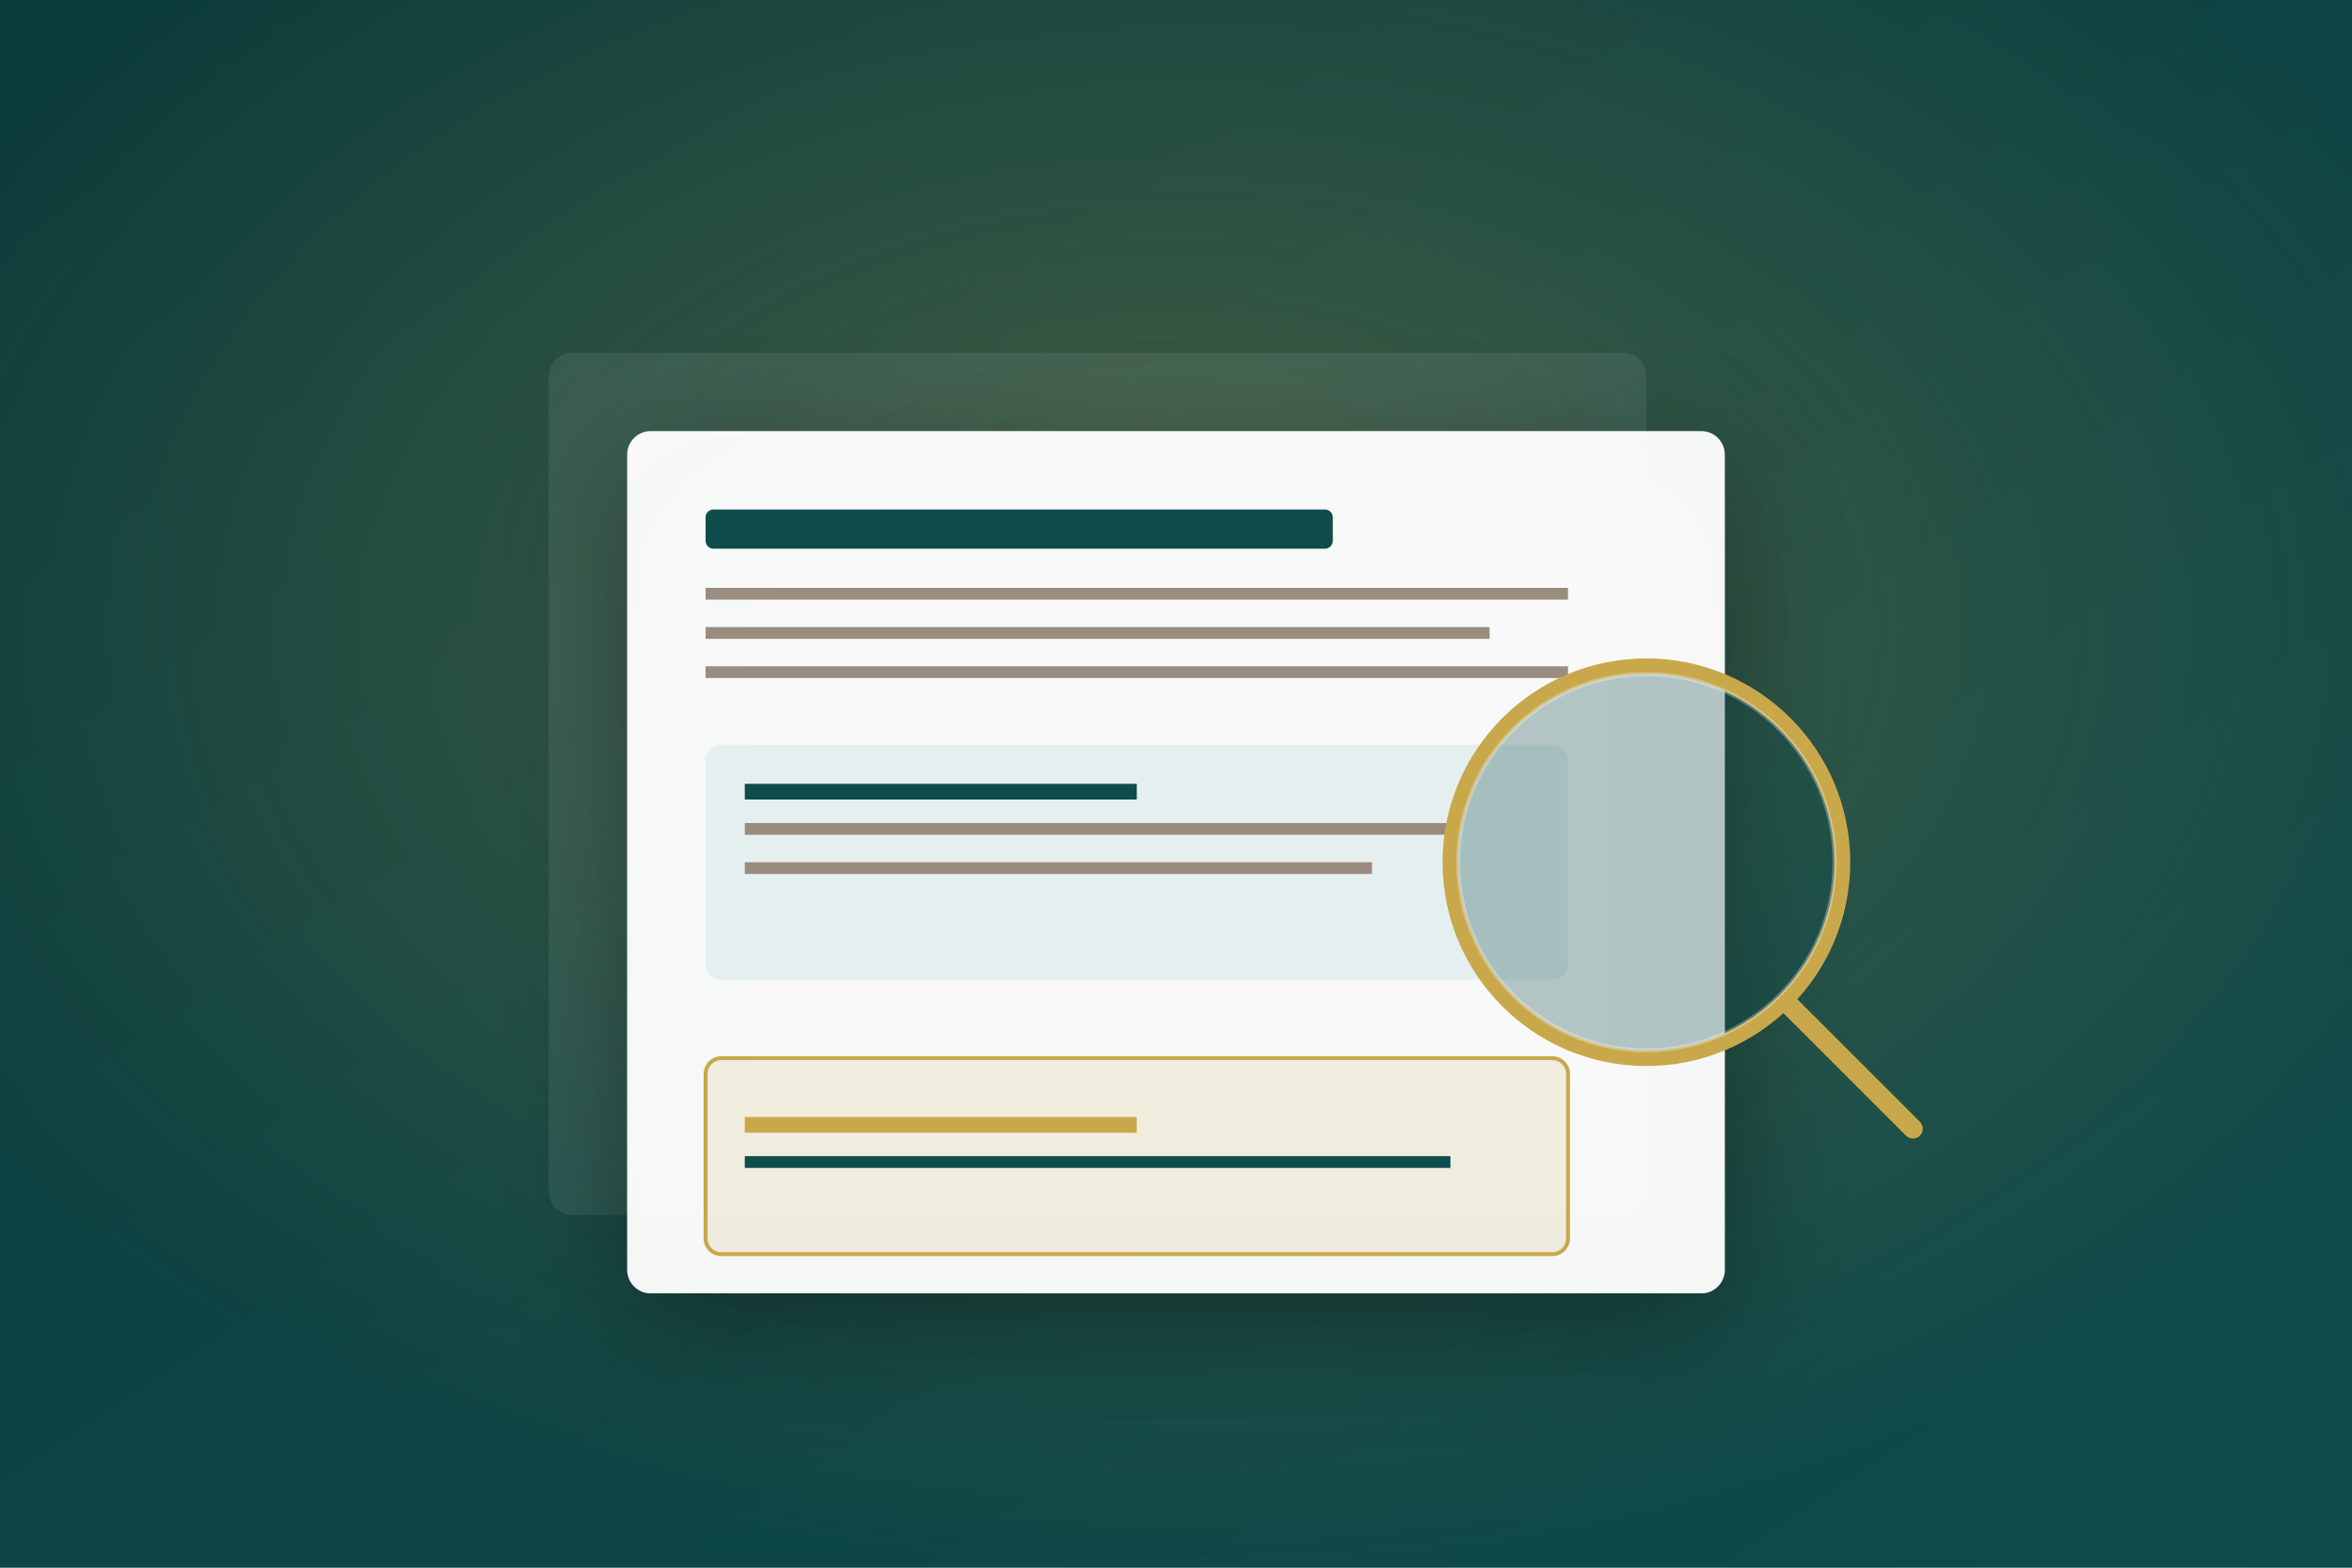
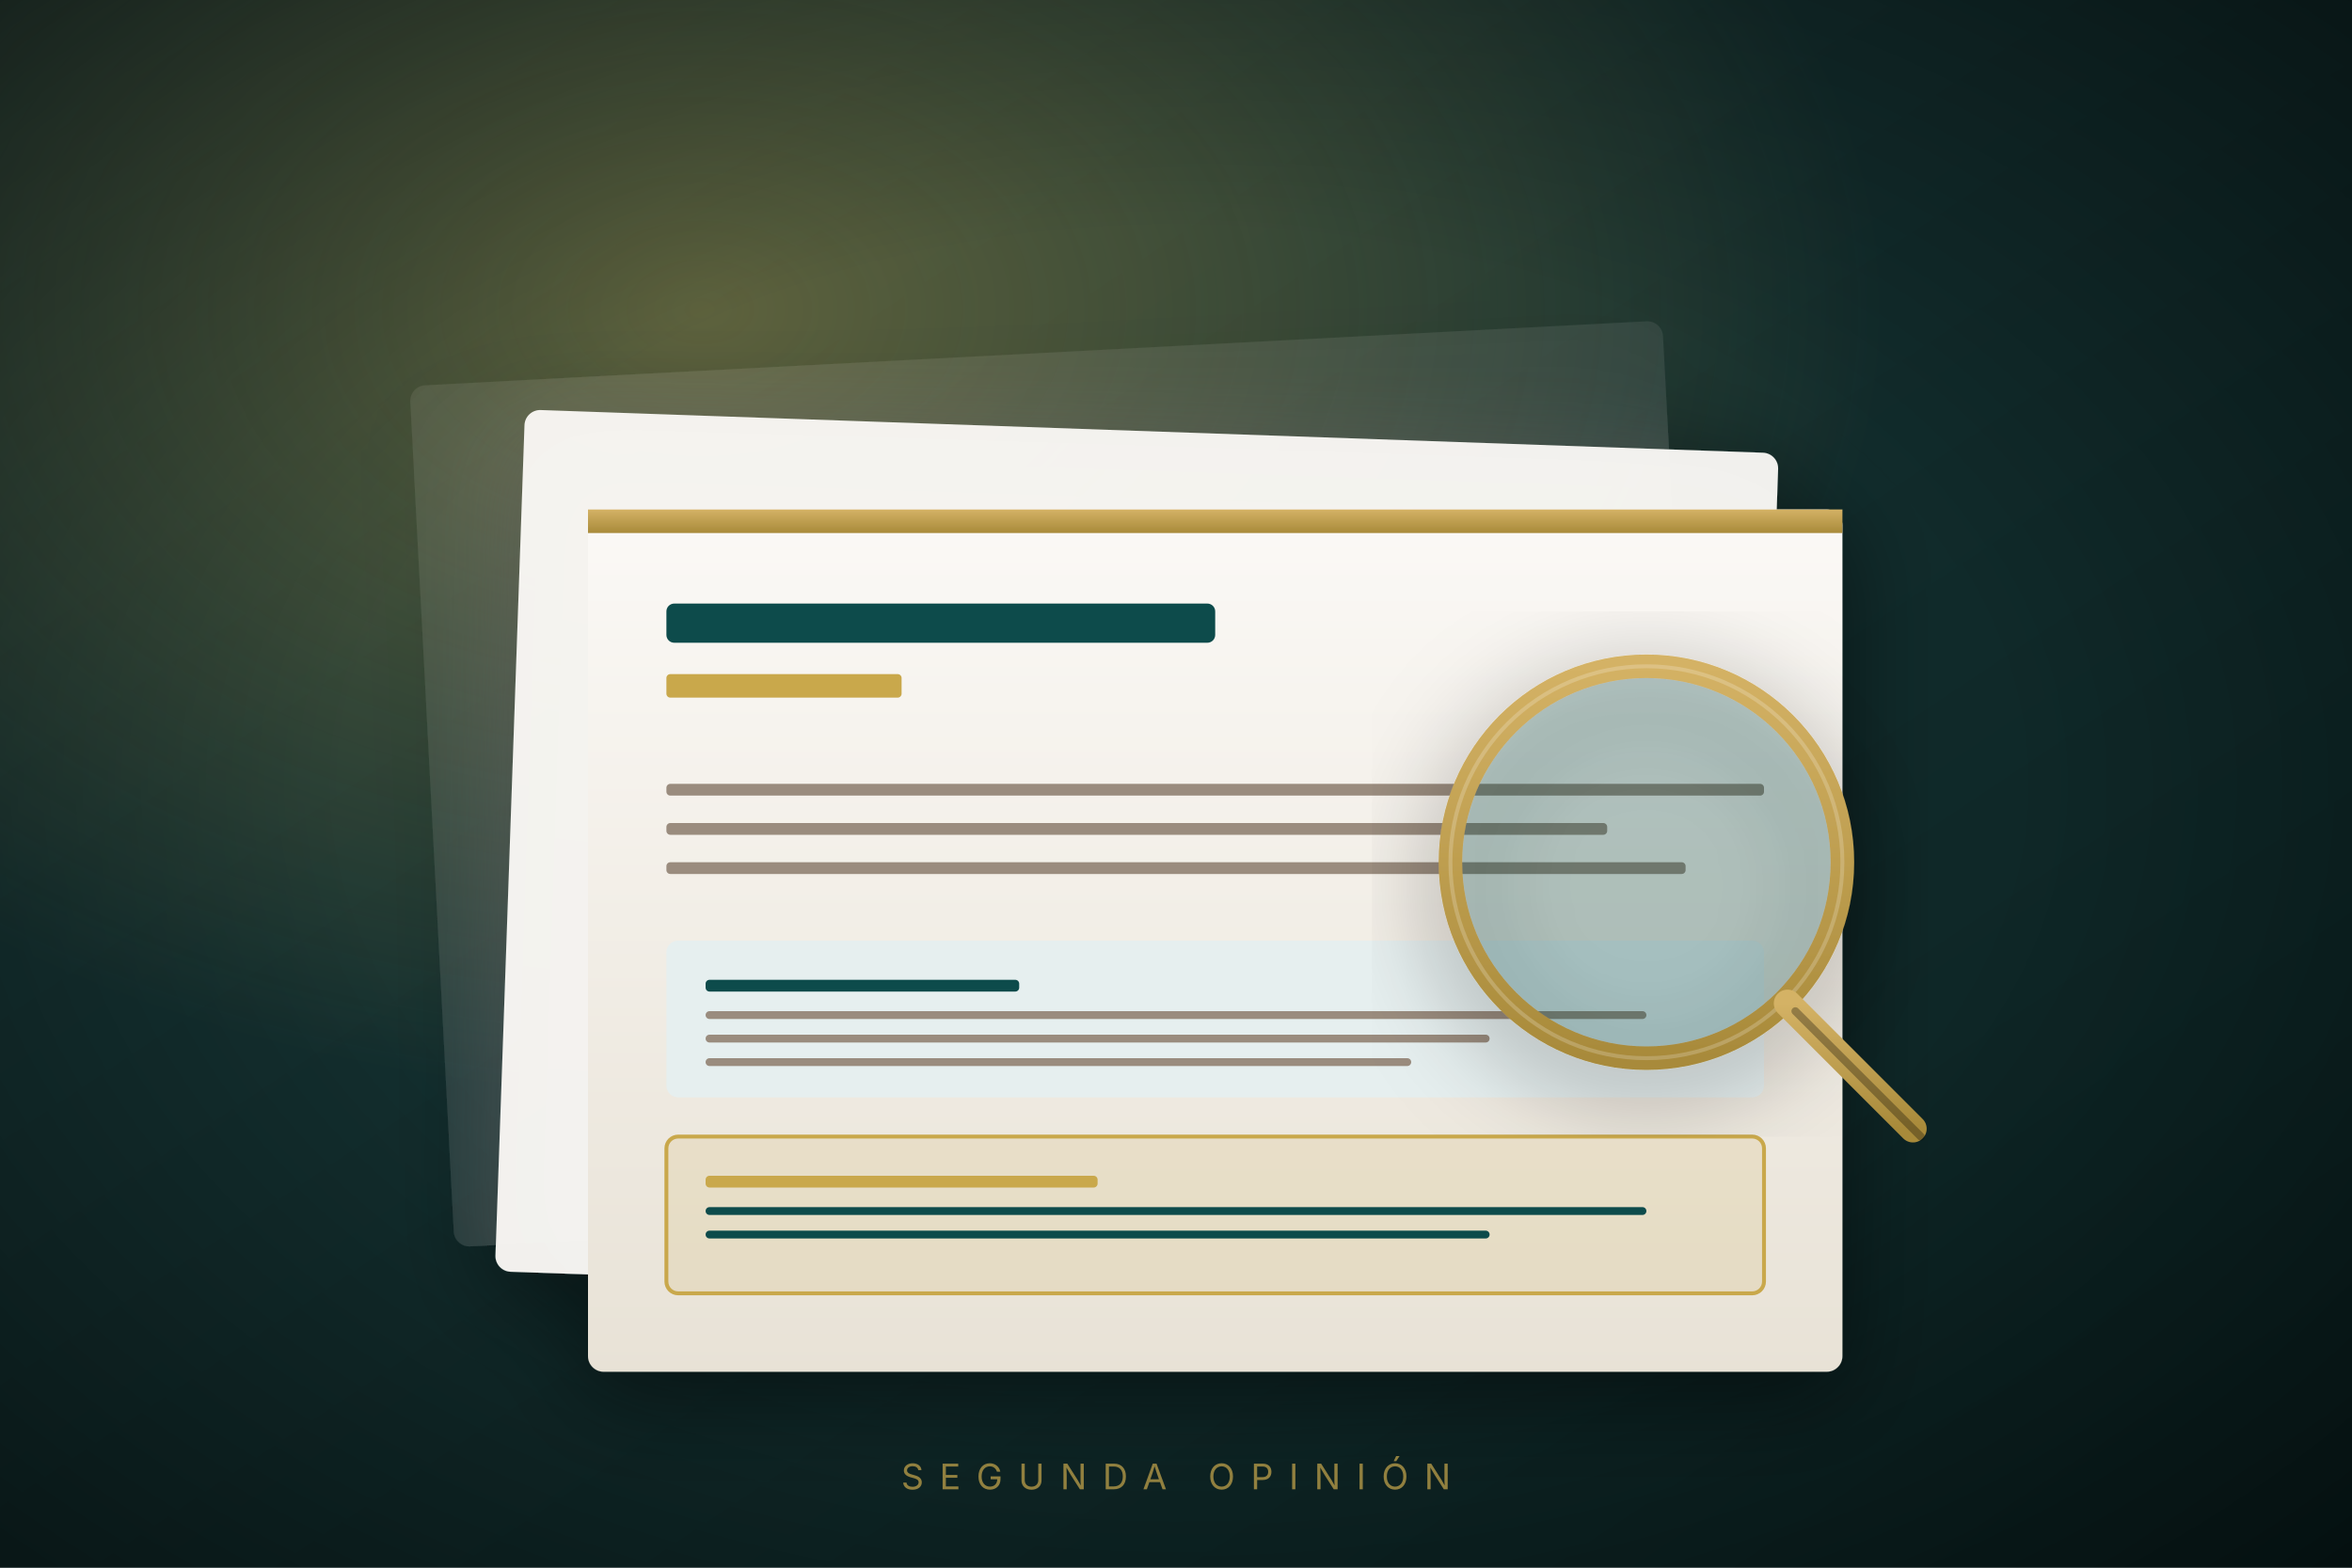
<svg xmlns="http://www.w3.org/2000/svg" viewBox="0 0 600 400" width="600" height="400" role="img" aria-label="Second opinion review">
  <defs>
    <linearGradient id="bg" x1="0" y1="0" x2="1" y2="1">
-       <stop offset="0" stop-color="#0a3a3a" />
-       <stop offset="1" stop-color="#0f4c4c" />
+       <stop offset="0" stop-color="#1a3a3a" />
+       <stop offset="1" stop-color="#0a2020" />
    </linearGradient>
-     <radialGradient id="glow" cx="0.5" cy="0.4" r="0.6">
-       <stop offset="0" stop-color="#c9a84c" stop-opacity="0.3" />
+     <radialGradient id="lamp" cx="0.3" cy="0.2" r="0.5">
+       <stop offset="0" stop-color="#c9a84c" stop-opacity="0.4" />
      <stop offset="1" stop-color="#c9a84c" stop-opacity="0" />
    </radialGradient>
+     <radialGradient id="vignette" cx="0.5" cy="0.5" r="0.7">
+       <stop offset="0.5" stop-color="#000" stop-opacity="0" />
+       <stop offset="1" stop-color="#000" stop-opacity="0.5" />
+     </radialGradient>
+     <linearGradient id="paper" x1="0" y1="0" x2="0" y2="1">
+       <stop offset="0" stop-color="#fbf9f6" />
+       <stop offset="1" stop-color="#e8e2d6" />
+     </linearGradient>
+     <linearGradient id="gold" x1="0" y1="0" x2="0" y2="1">
+       <stop offset="0" stop-color="#d4b265" />
+       <stop offset="1" stop-color="#a88a3a" />
+     </linearGradient>
+     <filter id="soft-shadow" x="-20%" y="-20%" width="140%" height="140%">
+       <feDropShadow dx="0" dy="6" stdDeviation="12" flood-opacity="0.5" />
+     </filter>
  </defs>
  <rect width="600" height="400" fill="url(#bg)" />
-   <rect width="600" height="400" fill="url(#glow)" />
-   <g transform="translate(140 90)">
-     <rect x="0" y="0" width="280" height="220" fill="#ffffff" fill-opacity="0.08" rx="6" />
-     <rect x="20" y="20" width="280" height="220" fill="#ffffff" fill-opacity="0.95" rx="6" filter="drop-shadow(0 8px 16px rgba(0,0,0,0.4))" />
-     <rect x="40" y="40" width="160" height="10" fill="#0f4c4c" rx="2" />
-     <rect x="40" y="60" width="220" height="3" fill="#9a8c7e" />
-     <rect x="40" y="70" width="200" height="3" fill="#9a8c7e" />
-     <rect x="40" y="80" width="220" height="3" fill="#9a8c7e" />
-     <rect x="40" y="100" width="220" height="60" fill="#e6efef" rx="4" />
-     <rect x="50" y="110" width="100" height="4" fill="#0f4c4c" />
-     <rect x="50" y="120" width="180" height="3" fill="#9a8c7e" />
-     <rect x="50" y="130" width="160" height="3" fill="#9a8c7e" />
-     <rect x="40" y="180" width="220" height="50" fill="#c9a84c" fill-opacity="0.15" rx="4" stroke="#c9a84c" stroke-width="1" />
-     <rect x="50" y="195" width="100" height="4" fill="#c9a84c" />
-     <rect x="50" y="205" width="180" height="3" fill="#0f4c4c" />
+   <rect width="600" height="400" fill="url(#lamp)" />
+   <rect width="600" height="400" fill="url(#vignette)" />
+   <g transform="translate(110 90)" filter="url(#soft-shadow)">
+     <rect x="0" y="0" width="320" height="220" fill="#fbf9f6" fill-opacity="0.08" rx="4" transform="rotate(-3 160 110)" />
+     <rect x="20" y="20" width="320" height="220" fill="#fbf9f6" fill-opacity="0.95" rx="4" transform="rotate(2 180 130)" />
+     <rect x="40" y="40" width="320" height="220" fill="url(#paper)" rx="4" />
+     <rect x="40" y="40" width="320" height="6" fill="url(#gold)" />
+     <rect x="60" y="64" width="140" height="10" fill="#0f4c4c" rx="2" />
+     <rect x="60" y="82" width="60" height="6" fill="#c9a84c" rx="1" />
+     <g transform="translate(60 110)">
+       <rect x="0" y="0" width="280" height="3" fill="#9a8c7e" rx="1" />
+       <rect x="0" y="10" width="240" height="3" fill="#9a8c7e" rx="1" />
+       <rect x="0" y="20" width="260" height="3" fill="#9a8c7e" rx="1" />
+     </g>
+     <g transform="translate(60 150)">
+       <rect x="0" y="0" width="280" height="40" fill="#e6efef" rx="3" />
+       <rect x="10" y="10" width="80" height="3" fill="#0f4c4c" rx="1" />
+       <rect x="10" y="18" width="240" height="2" fill="#9a8c7e" rx="1" />
+       <rect x="10" y="24" width="200" height="2" fill="#9a8c7e" rx="1" />
+       <rect x="10" y="30" width="180" height="2" fill="#9a8c7e" rx="1" />
+     </g>
+     <g transform="translate(60 200)">
+       <rect x="0" y="0" width="280" height="40" fill="#c9a84c" fill-opacity="0.15" rx="3" stroke="#c9a84c" stroke-width="1" />
+       <rect x="10" y="10" width="100" height="3" fill="#c9a84c" rx="1" />
+       <rect x="10" y="18" width="240" height="2" fill="#0f4c4c" rx="1" />
+       <rect x="10" y="24" width="200" height="2" fill="#0f4c4c" rx="1" />
+     </g>
  </g>
  <g transform="translate(420 220)">
-     <circle cx="0" cy="0" r="50" fill="rgba(15,76,76,0.3)" stroke="#c9a84c" stroke-width="4" />
-     <circle cx="0" cy="0" r="48" fill="none" stroke="#fff" stroke-width="1" opacity="0.3" />
-     <line x1="36" y1="36" x2="68" y2="68" stroke="#c9a84c" stroke-width="5" stroke-linecap="round" />
+     <circle cx="0" cy="0" r="50" fill="rgba(15,76,76,0.2)" stroke="url(#gold)" stroke-width="6" filter="url(#soft-shadow)" />
+     <circle cx="0" cy="0" r="50" fill="none" stroke="rgba(255,255,255,0.2)" stroke-width="1" />
+     <line x1="36" y1="36" x2="68" y2="68" stroke="url(#gold)" stroke-width="7" stroke-linecap="round" />
+     <line x1="36" y1="36" x2="68" y2="68" stroke="rgba(0,0,0,0.3)" stroke-width="2" stroke-linecap="round" transform="translate(2 2)" />
  </g>
+   <text x="300" y="380" text-anchor="middle" font-family="Inter, sans-serif" font-size="9" fill="#c9a84c" letter-spacing="4" opacity="0.7">SEGUNDA OPINIÓN</text>
</svg>
